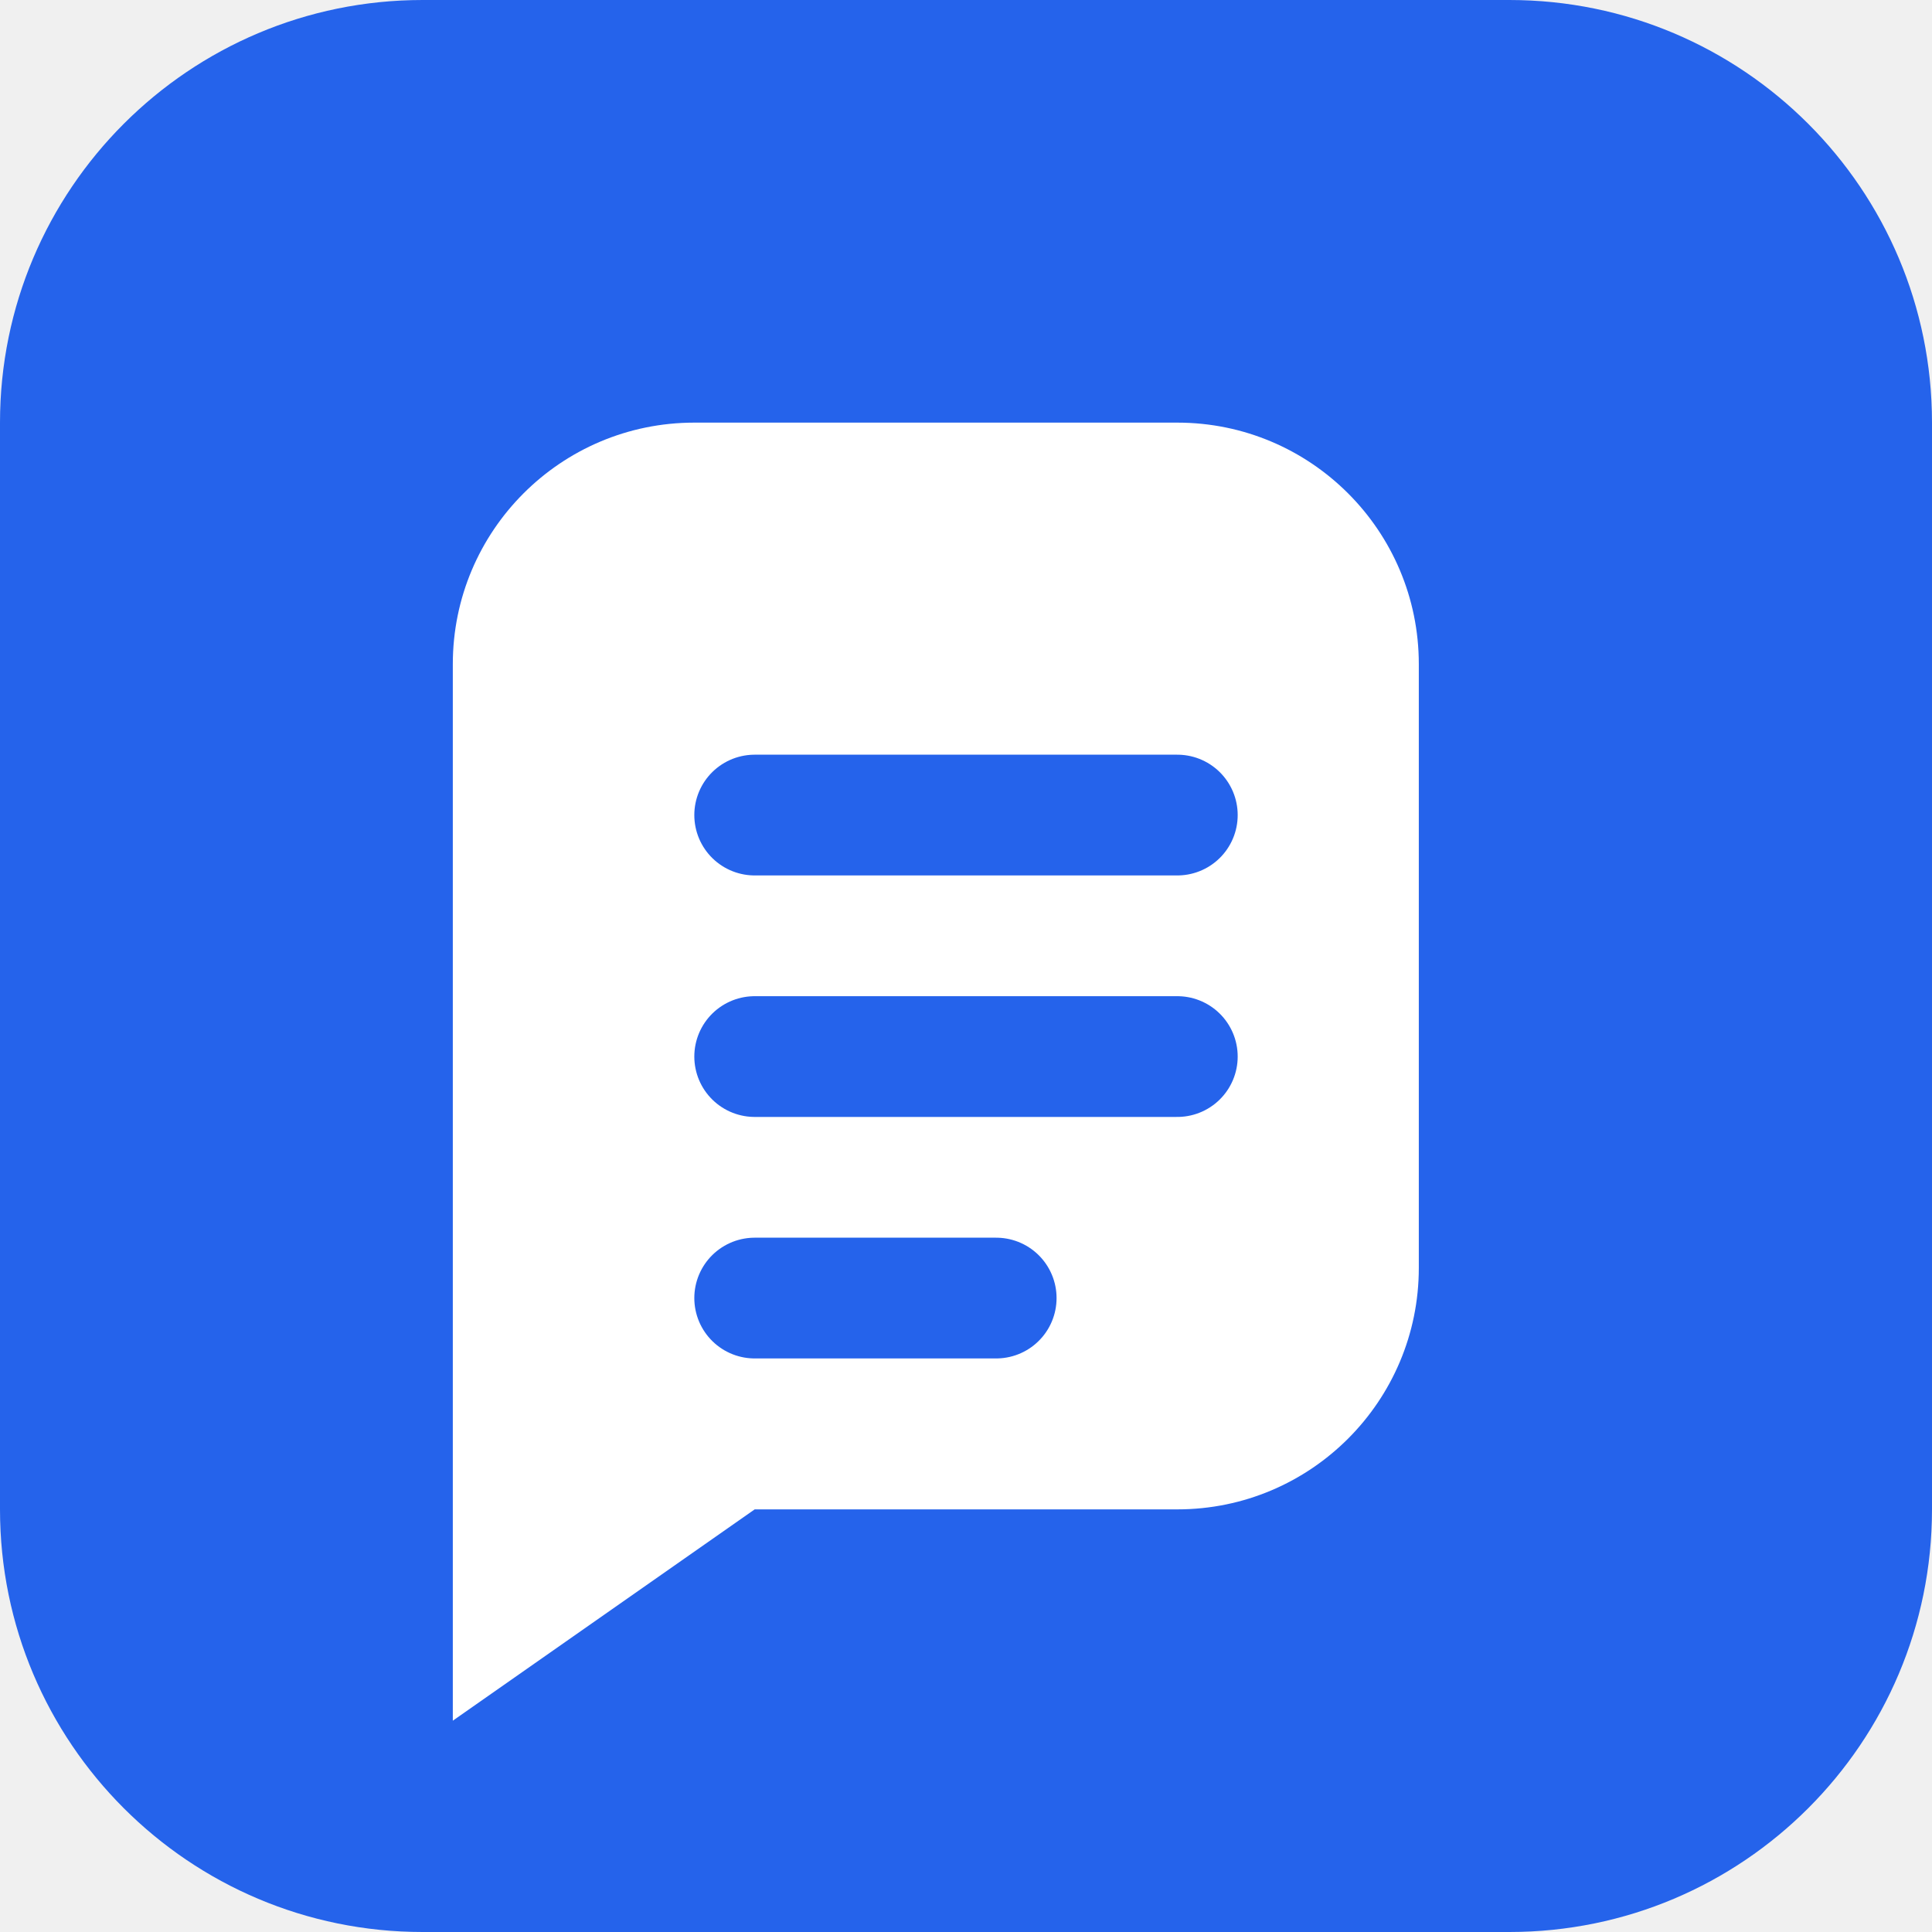
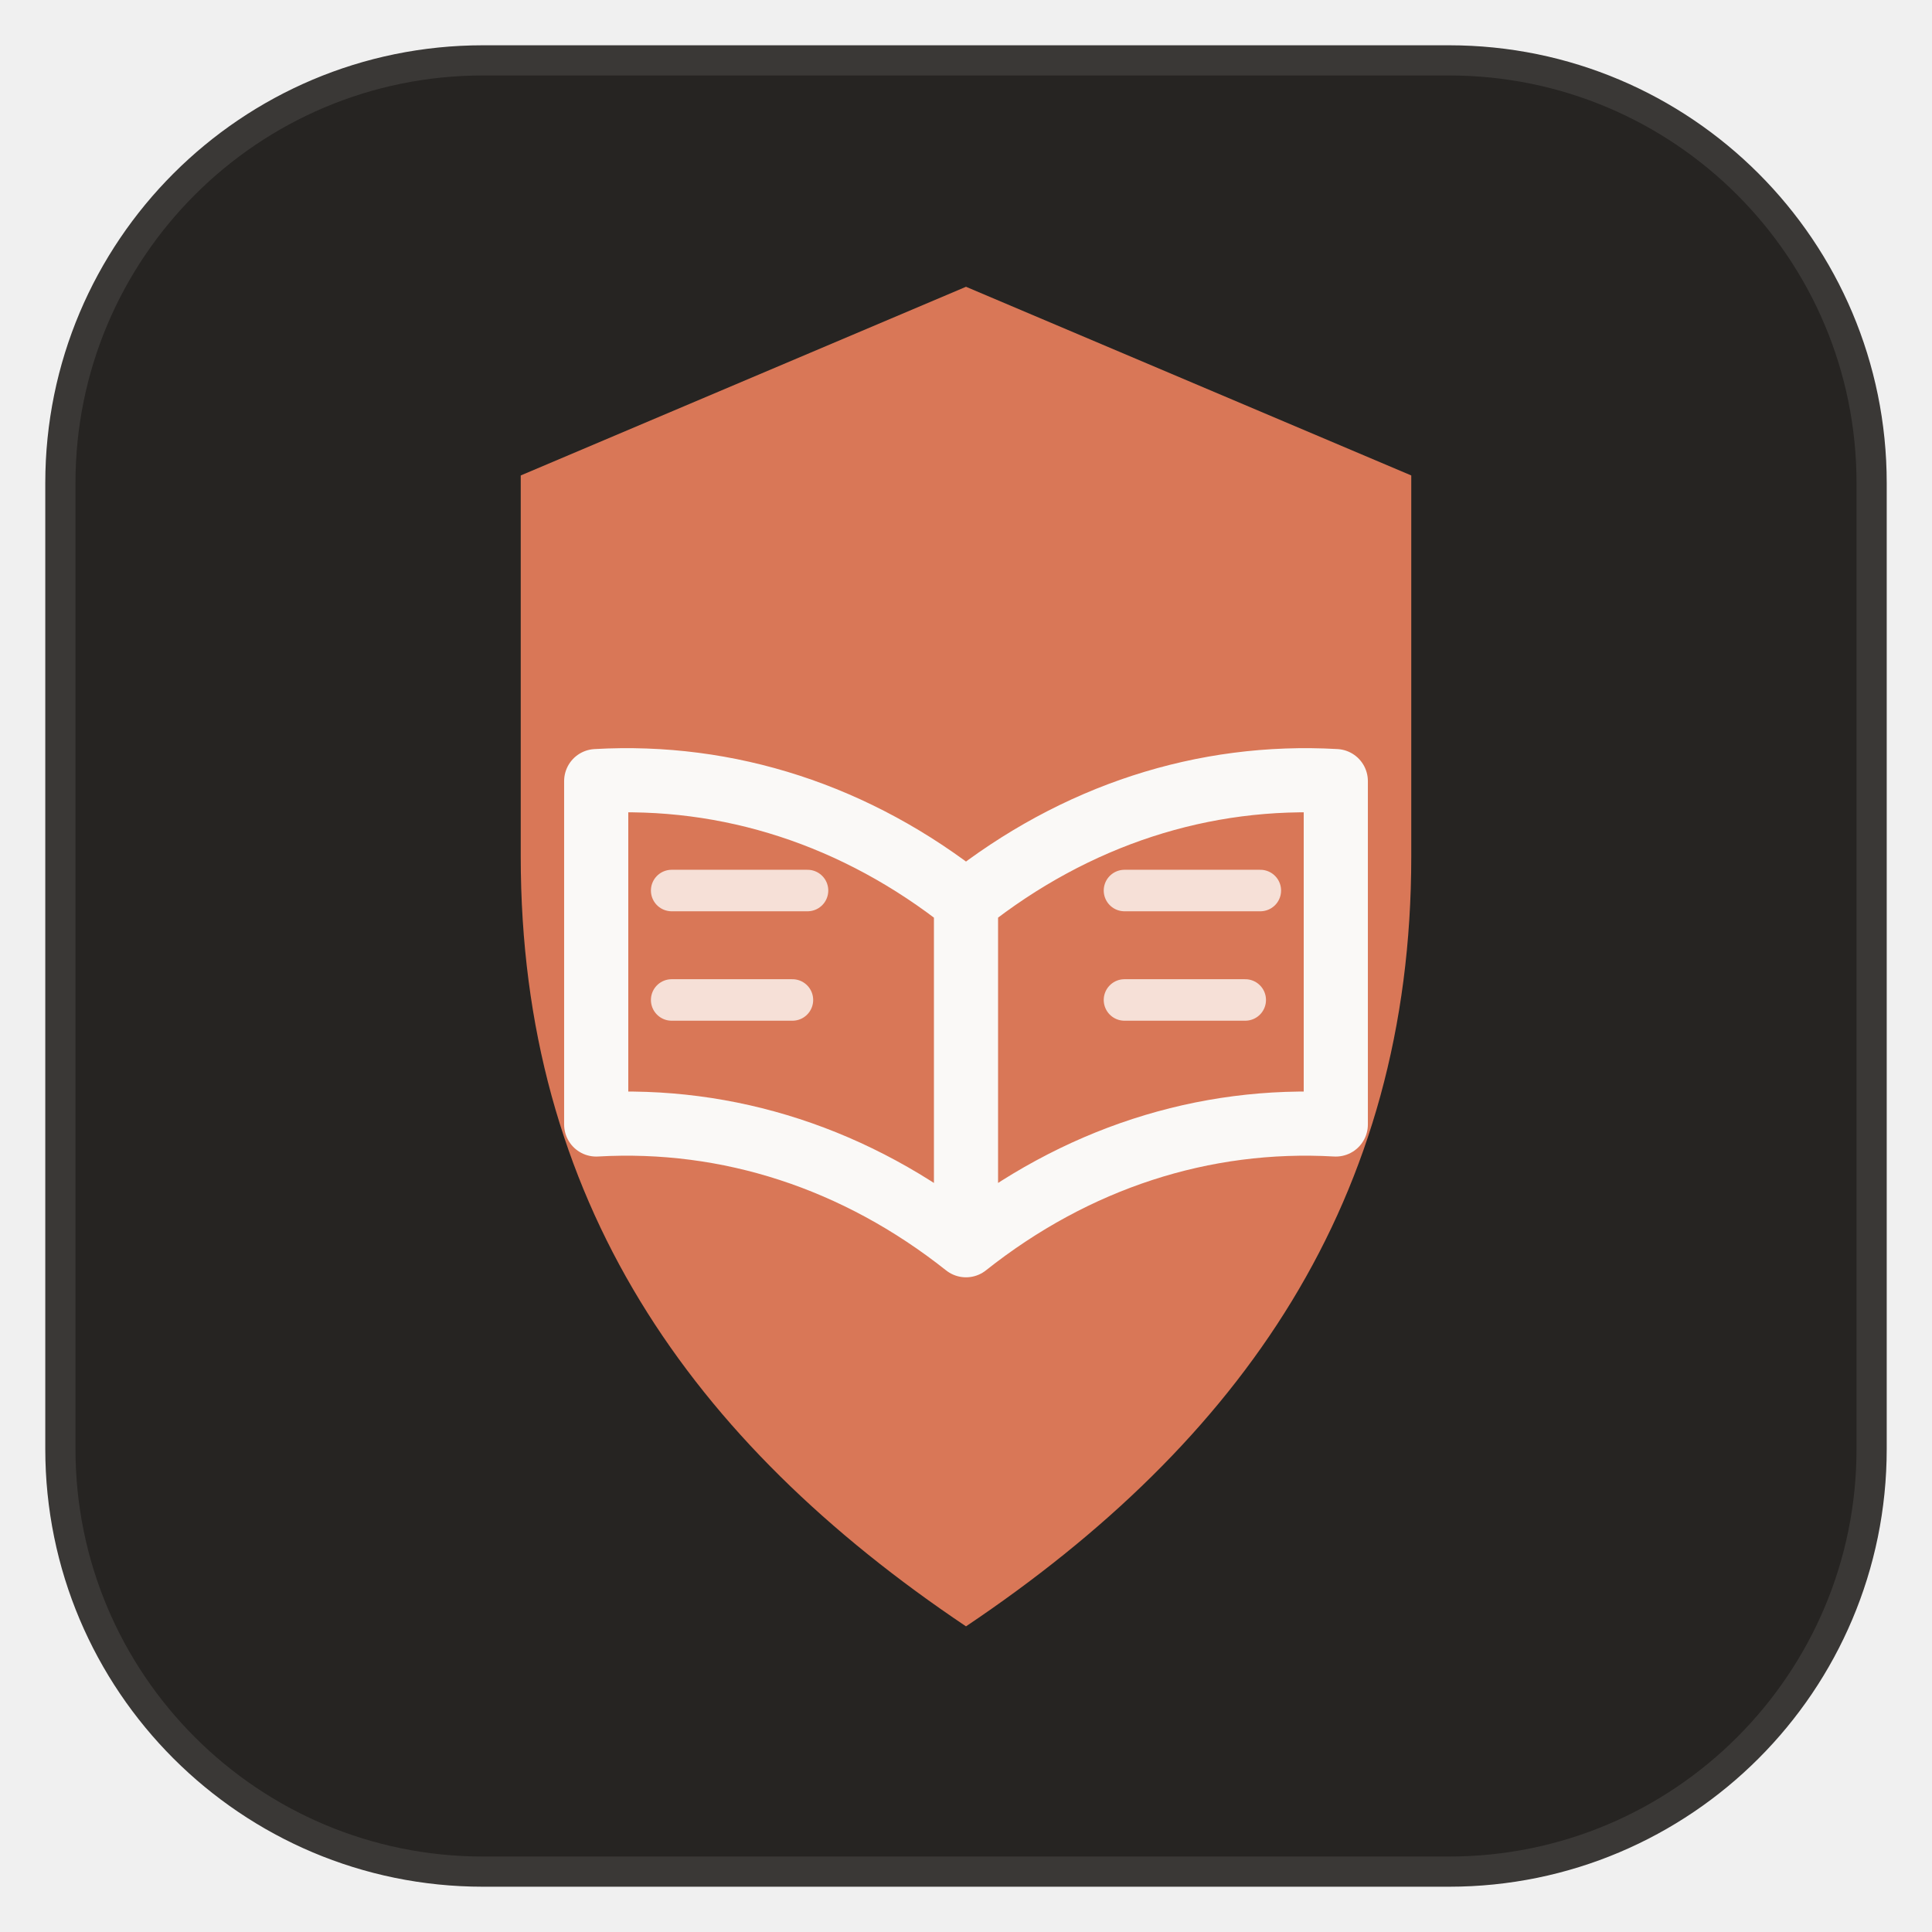
- <svg xmlns="http://www.w3.org/2000/svg" viewBox="0 0 64 64">
-   <rect width="64" height="64" rx="14" fill="#2563eb" />
-   <path d="M17 14h22a8 8 0 0 1 8 8v20a8 8 0 0 1-8 8H25l-10 7V22a8 8 0 0 1 8-8h-6z" fill="#fff" />
-   <path d="M25 27h14M25 35h14M25 43h8" stroke="#2563eb" stroke-width="4" stroke-linecap="round" />
+ <svg xmlns="http://www.w3.org/2000/svg" width="512" height="512" viewBox="0 0 512 512">
+   <rect x="16" y="16" width="480" height="480" rx="112" fill="#262422" stroke="#3A3836" stroke-width="8" />
+   <path d="M256 76 374 126v101c0 91-45 155-118 204-73-49-118-113-118-204V126z" fill="#D97757" />
+   <path d="M256 330c-29-23-63-34-98-32v-91c35-2 69 9 98 32m0 91c29-23 63-34 98-32v-91c-35-2-69 9-98 32m0-1v92" fill="none" stroke="#FAF9F7" stroke-linecap="round" stroke-linejoin="round" stroke-width="17" />
+   <path d="M178 236h36m-36 29h32m88-29h36m-36 29h32" fill="none" stroke="#F6E0D7" stroke-linecap="round" stroke-width="11" />
</svg>
